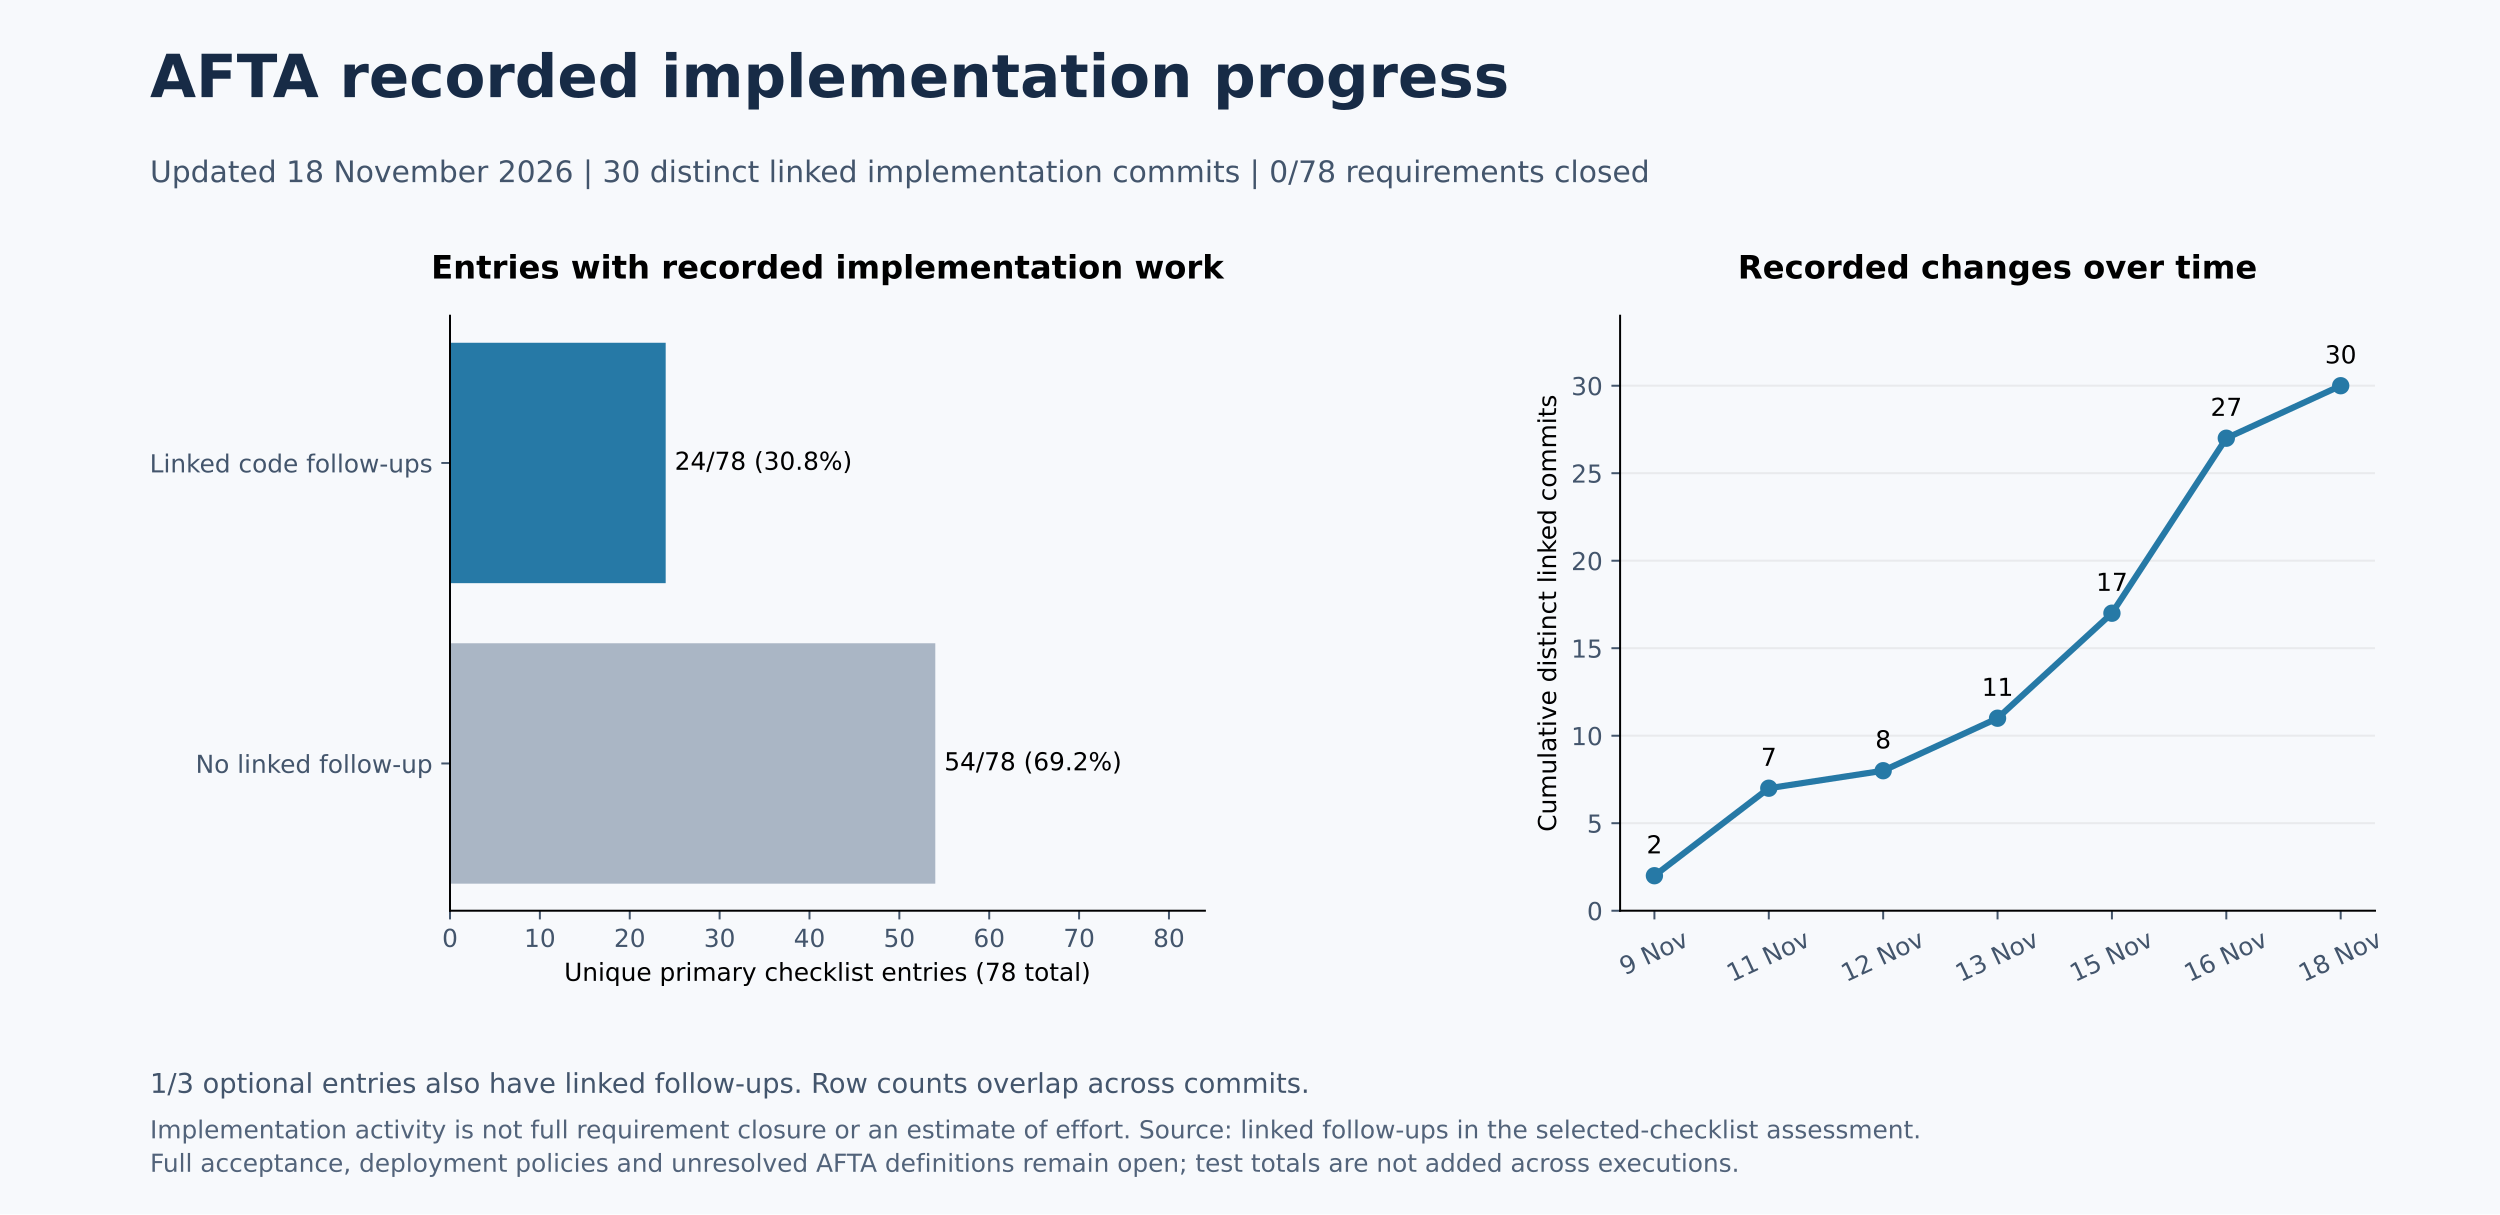
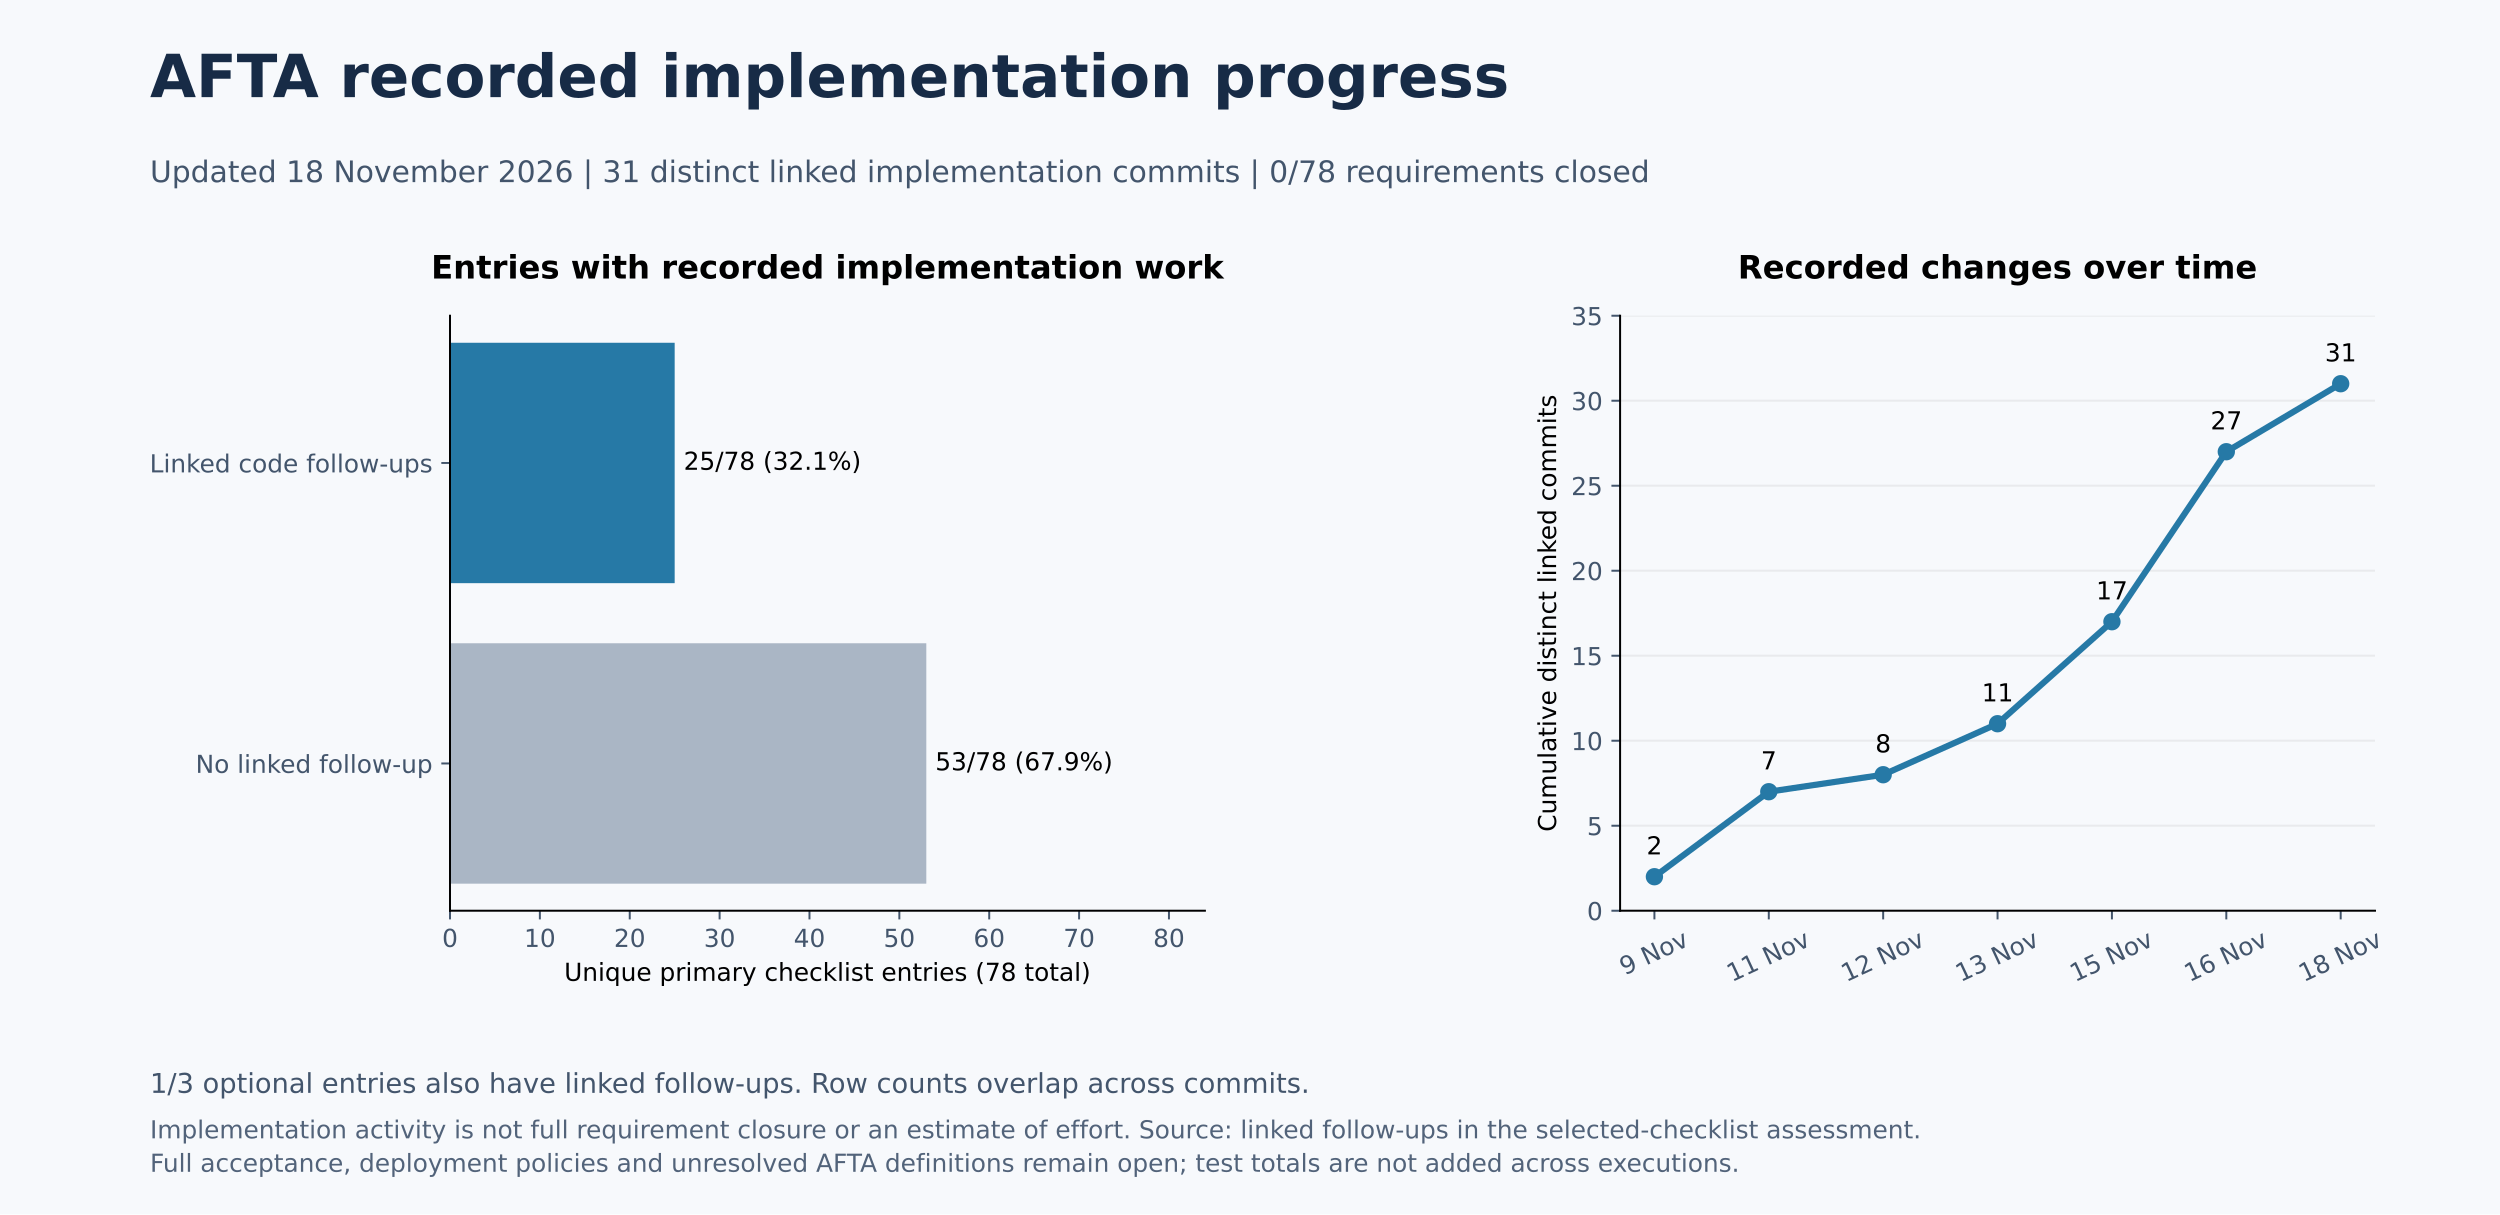
<svg xmlns="http://www.w3.org/2000/svg" xmlns:xlink="http://www.w3.org/1999/xlink" width="1008pt" height="489.6pt" viewBox="0 0 1008 489.6" version="1.1">
  <defs>
    <style type="text/css">*{stroke-linejoin: round; stroke-linecap: butt}</style>
  </defs>
  <g id="figure_1">
    <g id="patch_1">
      <path d="M 0 489.6 L 1008 489.6 L 1008 0 L 0 0 z " style="fill: #f7f9fc" />
    </g>
    <g id="axes_1">
      <g id="patch_2">
        <path d="M 181.44 367.2 L 485.816 367.2 L 485.816 127.296 L 181.44 127.296 z " style="fill: #f7f9fc" />
      </g>
      <g id="patch_3">
-         <path d="M 181.44 138.201 L 268.405 138.201 L 268.405 235.132 L 181.44 235.132 z " clip-path="url(#p8f16b69498)" style="fill: #2679a6" />
+         <path d="M 181.44 138.201 L 272.028 138.201 L 272.028 235.132 L 181.44 235.132 z " clip-path="url(#p7f706a60f4)" style="fill: #2679a6" />
      </g>
      <g id="patch_4">
-         <path d="M 181.44 259.364 L 377.111 259.364 L 377.111 356.295 L 181.44 356.295 z " clip-path="url(#p8f16b69498)" style="fill: #aab6c5" />
+         <path d="M 181.44 259.364 L 373.487 259.364 L 373.487 356.295 L 181.44 356.295 z " clip-path="url(#p7f706a60f4)" style="fill: #aab6c5" />
      </g>
      <g id="matplotlib.axis_1">
        <g id="xtick_1">
          <g id="line2d_1">
            <defs>
-               <path id="me49b705b27" d="M 0 0 L 0 3.5 " style="stroke: #43556c; stroke-width: 0.8" />
+               <path id="m93d81cb40e" d="M 0 0 L 0 3.5 " style="stroke: #43556c; stroke-width: 0.8" />
            </defs>
            <g>
-               <use xlink:href="#me49b705b27" x="181.44" y="367.2" style="fill: #43556c; stroke: #43556c; stroke-width: 0.8" />
+               <use xlink:href="#m93d81cb40e" x="181.44" y="367.2" style="fill: #43556c; stroke: #43556c; stroke-width: 0.8" />
            </g>
          </g>
          <g id="text_1">
            <text style="font-size: 10px; font-family: 'DejaVu Sans'; text-anchor: middle; fill: #43556c" x="181.44" y="381.798" transform="rotate(-0 181.44 381.7984)">0</text>
          </g>
        </g>
        <g id="xtick_2">
          <g id="line2d_2">
            <g>
-               <use xlink:href="#me49b705b27" x="217.675" y="367.2" style="fill: #43556c; stroke: #43556c; stroke-width: 0.8" />
+               <use xlink:href="#m93d81cb40e" x="217.675" y="367.2" style="fill: #43556c; stroke: #43556c; stroke-width: 0.8" />
            </g>
          </g>
          <g id="text_2">
            <text style="font-size: 10px; font-family: 'DejaVu Sans'; text-anchor: middle; fill: #43556c" x="217.675" y="381.798" transform="rotate(-0 217.6753 381.7984)">10</text>
          </g>
        </g>
        <g id="xtick_3">
          <g id="line2d_3">
            <g>
-               <use xlink:href="#me49b705b27" x="253.911" y="367.2" style="fill: #43556c; stroke: #43556c; stroke-width: 0.8" />
+               <use xlink:href="#m93d81cb40e" x="253.911" y="367.2" style="fill: #43556c; stroke: #43556c; stroke-width: 0.8" />
            </g>
          </g>
          <g id="text_3">
            <text style="font-size: 10px; font-family: 'DejaVu Sans'; text-anchor: middle; fill: #43556c" x="253.911" y="381.798" transform="rotate(-0 253.9106 381.7984)">20</text>
          </g>
        </g>
        <g id="xtick_4">
          <g id="line2d_4">
            <g>
-               <use xlink:href="#me49b705b27" x="290.146" y="367.2" style="fill: #43556c; stroke: #43556c; stroke-width: 0.8" />
+               <use xlink:href="#m93d81cb40e" x="290.146" y="367.2" style="fill: #43556c; stroke: #43556c; stroke-width: 0.8" />
            </g>
          </g>
          <g id="text_4">
            <text style="font-size: 10px; font-family: 'DejaVu Sans'; text-anchor: middle; fill: #43556c" x="290.146" y="381.798" transform="rotate(-0 290.1459 381.7984)">30</text>
          </g>
        </g>
        <g id="xtick_5">
          <g id="line2d_5">
            <g>
-               <use xlink:href="#me49b705b27" x="326.381" y="367.2" style="fill: #43556c; stroke: #43556c; stroke-width: 0.8" />
+               <use xlink:href="#m93d81cb40e" x="326.381" y="367.2" style="fill: #43556c; stroke: #43556c; stroke-width: 0.8" />
            </g>
          </g>
          <g id="text_5">
            <text style="font-size: 10px; font-family: 'DejaVu Sans'; text-anchor: middle; fill: #43556c" x="326.381" y="381.798" transform="rotate(-0 326.3812 381.7984)">40</text>
          </g>
        </g>
        <g id="xtick_6">
          <g id="line2d_6">
            <g>
-               <use xlink:href="#me49b705b27" x="362.616" y="367.2" style="fill: #43556c; stroke: #43556c; stroke-width: 0.8" />
+               <use xlink:href="#m93d81cb40e" x="362.616" y="367.2" style="fill: #43556c; stroke: #43556c; stroke-width: 0.8" />
            </g>
          </g>
          <g id="text_6">
            <text style="font-size: 10px; font-family: 'DejaVu Sans'; text-anchor: middle; fill: #43556c" x="362.616" y="381.798" transform="rotate(-0 362.6165 381.7984)">50</text>
          </g>
        </g>
        <g id="xtick_7">
          <g id="line2d_7">
            <g>
-               <use xlink:href="#me49b705b27" x="398.852" y="367.2" style="fill: #43556c; stroke: #43556c; stroke-width: 0.8" />
+               <use xlink:href="#m93d81cb40e" x="398.852" y="367.2" style="fill: #43556c; stroke: #43556c; stroke-width: 0.8" />
            </g>
          </g>
          <g id="text_7">
            <text style="font-size: 10px; font-family: 'DejaVu Sans'; text-anchor: middle; fill: #43556c" x="398.852" y="381.798" transform="rotate(-0 398.8518 381.7984)">60</text>
          </g>
        </g>
        <g id="xtick_8">
          <g id="line2d_8">
            <g>
-               <use xlink:href="#me49b705b27" x="435.087" y="367.2" style="fill: #43556c; stroke: #43556c; stroke-width: 0.8" />
+               <use xlink:href="#m93d81cb40e" x="435.087" y="367.2" style="fill: #43556c; stroke: #43556c; stroke-width: 0.8" />
            </g>
          </g>
          <g id="text_8">
            <text style="font-size: 10px; font-family: 'DejaVu Sans'; text-anchor: middle; fill: #43556c" x="435.087" y="381.798" transform="rotate(-0 435.0871 381.7984)">70</text>
          </g>
        </g>
        <g id="xtick_9">
          <g id="line2d_9">
            <g>
-               <use xlink:href="#me49b705b27" x="471.322" y="367.2" style="fill: #43556c; stroke: #43556c; stroke-width: 0.8" />
+               <use xlink:href="#m93d81cb40e" x="471.322" y="367.2" style="fill: #43556c; stroke: #43556c; stroke-width: 0.8" />
            </g>
          </g>
          <g id="text_9">
            <text style="font-size: 10px; font-family: 'DejaVu Sans'; text-anchor: middle; fill: #43556c" x="471.322" y="381.798" transform="rotate(-0 471.3224 381.7984)">80</text>
          </g>
        </g>
        <g id="text_10">
          <text style="font-size: 10px; font-family: 'DejaVu Sans'; text-anchor: middle" x="333.628" y="395.477" transform="rotate(-0 333.6282 395.4766)">Unique primary checklist entries (78 total)</text>
        </g>
      </g>
      <g id="matplotlib.axis_2">
        <g id="ytick_1">
          <g id="line2d_10">
            <defs>
-               <path id="m406dd0d872" d="M 0 0 L -3.5 0 " style="stroke: #43556c; stroke-width: 0.8" />
+               <path id="m6e1f04b1f6" d="M 0 0 L -3.5 0 " style="stroke: #43556c; stroke-width: 0.8" />
            </defs>
            <g>
-               <use xlink:href="#m406dd0d872" x="181.44" y="186.666" style="fill: #43556c; stroke: #43556c; stroke-width: 0.8" />
+               <use xlink:href="#m6e1f04b1f6" x="181.44" y="186.666" style="fill: #43556c; stroke: #43556c; stroke-width: 0.8" />
            </g>
          </g>
          <g id="text_11">
            <text style="font-size: 10px; font-family: 'DejaVu Sans'; text-anchor: end; fill: #43556c" x="174.44" y="190.465" transform="rotate(-0 174.44 190.4654)">Linked code follow-ups</text>
          </g>
        </g>
        <g id="ytick_2">
          <g id="line2d_11">
            <g>
-               <use xlink:href="#m406dd0d872" x="181.44" y="307.83" style="fill: #43556c; stroke: #43556c; stroke-width: 0.8" />
+               <use xlink:href="#m6e1f04b1f6" x="181.44" y="307.83" style="fill: #43556c; stroke: #43556c; stroke-width: 0.8" />
            </g>
          </g>
          <g id="text_12">
            <text style="font-size: 10px; font-family: 'DejaVu Sans'; text-anchor: end; fill: #43556c" x="174.44" y="311.629" transform="rotate(-0 174.44 311.629)">No linked follow-up</text>
          </g>
        </g>
      </g>
      <g id="patch_5">
        <path d="M 181.44 367.2 L 181.44 127.296 " style="fill: none; stroke: #000000; stroke-width: 0.8; stroke-linejoin: miter; stroke-linecap: square" />
      </g>
      <g id="patch_6">
        <path d="M 181.44 367.2 L 485.816 367.2 " style="fill: none; stroke: #000000; stroke-width: 0.8; stroke-linejoin: miter; stroke-linecap: square" />
      </g>
      <g id="text_13">
-         <text style="font-size: 10px; font-family: 'DejaVu Sans'; text-anchor: start" x="272.028" y="189.426" transform="rotate(-0 272.0282 189.4256)">24/78 (30.8%)</text>
+         <text style="font-size: 10px; font-family: 'DejaVu Sans'; text-anchor: start" x="275.652" y="189.426" transform="rotate(-0 275.6518 189.4256)">25/78 (32.1%)</text>
      </g>
      <g id="text_14">
-         <text style="font-size: 10px; font-family: 'DejaVu Sans'; text-anchor: start" x="380.734" y="310.589" transform="rotate(-0 380.7341 310.5892)">54/78 (69.2%)</text>
+         <text style="font-size: 10px; font-family: 'DejaVu Sans'; text-anchor: start" x="377.111" y="310.589" transform="rotate(-0 377.1106 310.5892)">53/78 (67.9%)</text>
      </g>
      <g id="text_15">
        <text style="font-weight: 700; font-size: 13px; font-family: 'DejaVu Sans'; text-anchor: middle" x="333.628" y="112.296" transform="rotate(-0 333.6282 112.296)">Entries with recorded implementation work</text>
      </g>
    </g>
    <g id="axes_2">
      <g id="patch_7">
        <path d="M 653.224 367.2 L 957.6 367.2 L 957.6 127.296 L 653.224 127.296 z " style="fill: #f7f9fc" />
      </g>
      <g id="matplotlib.axis_3">
        <g id="xtick_10">
          <g id="line2d_12">
            <g>
-               <use xlink:href="#me49b705b27" x="667.059" y="367.2" style="fill: #43556c; stroke: #43556c; stroke-width: 0.8" />
+               <use xlink:href="#m93d81cb40e" x="667.059" y="367.2" style="fill: #43556c; stroke: #43556c; stroke-width: 0.8" />
            </g>
          </g>
          <g id="text_16">
            <text style="font-size: 10px; font-family: 'DejaVu Sans'; fill: #43556c" transform="translate(655.0566 393.3675) rotate(-25)">9 Nov</text>
          </g>
        </g>
        <g id="xtick_11">
          <g id="line2d_13">
            <g>
-               <use xlink:href="#me49b705b27" x="713.176" y="367.2" style="fill: #43556c; stroke: #43556c; stroke-width: 0.8" />
+               <use xlink:href="#m93d81cb40e" x="713.176" y="367.2" style="fill: #43556c; stroke: #43556c; stroke-width: 0.8" />
            </g>
          </g>
          <g id="text_17">
            <text style="font-size: 10px; font-family: 'DejaVu Sans'; fill: #43556c" transform="translate(698.2911 396.0565) rotate(-25)">11 Nov</text>
          </g>
        </g>
        <g id="xtick_12">
          <g id="line2d_14">
            <g>
-               <use xlink:href="#me49b705b27" x="759.294" y="367.2" style="fill: #43556c; stroke: #43556c; stroke-width: 0.8" />
+               <use xlink:href="#m93d81cb40e" x="759.294" y="367.2" style="fill: #43556c; stroke: #43556c; stroke-width: 0.8" />
            </g>
          </g>
          <g id="text_18">
            <text style="font-size: 10px; font-family: 'DejaVu Sans'; fill: #43556c" transform="translate(744.4087 396.0565) rotate(-25)">12 Nov</text>
          </g>
        </g>
        <g id="xtick_13">
          <g id="line2d_15">
            <g>
-               <use xlink:href="#me49b705b27" x="805.412" y="367.2" style="fill: #43556c; stroke: #43556c; stroke-width: 0.8" />
+               <use xlink:href="#m93d81cb40e" x="805.412" y="367.2" style="fill: #43556c; stroke: #43556c; stroke-width: 0.8" />
            </g>
          </g>
          <g id="text_19">
            <text style="font-size: 10px; font-family: 'DejaVu Sans'; fill: #43556c" transform="translate(790.5264 396.0565) rotate(-25)">13 Nov</text>
          </g>
        </g>
        <g id="xtick_14">
          <g id="line2d_16">
            <g>
-               <use xlink:href="#me49b705b27" x="851.529" y="367.2" style="fill: #43556c; stroke: #43556c; stroke-width: 0.8" />
+               <use xlink:href="#m93d81cb40e" x="851.529" y="367.2" style="fill: #43556c; stroke: #43556c; stroke-width: 0.8" />
            </g>
          </g>
          <g id="text_20">
            <text style="font-size: 10px; font-family: 'DejaVu Sans'; fill: #43556c" transform="translate(836.644 396.0565) rotate(-25)">15 Nov</text>
          </g>
        </g>
        <g id="xtick_15">
          <g id="line2d_17">
            <g>
-               <use xlink:href="#me49b705b27" x="897.647" y="367.2" style="fill: #43556c; stroke: #43556c; stroke-width: 0.8" />
+               <use xlink:href="#m93d81cb40e" x="897.647" y="367.2" style="fill: #43556c; stroke: #43556c; stroke-width: 0.8" />
            </g>
          </g>
          <g id="text_21">
            <text style="font-size: 10px; font-family: 'DejaVu Sans'; fill: #43556c" transform="translate(882.7617 396.0565) rotate(-25)">16 Nov</text>
          </g>
        </g>
        <g id="xtick_16">
          <g id="line2d_18">
            <g>
-               <use xlink:href="#me49b705b27" x="943.765" y="367.2" style="fill: #43556c; stroke: #43556c; stroke-width: 0.8" />
+               <use xlink:href="#m93d81cb40e" x="943.765" y="367.2" style="fill: #43556c; stroke: #43556c; stroke-width: 0.8" />
            </g>
          </g>
          <g id="text_22">
            <text style="font-size: 10px; font-family: 'DejaVu Sans'; fill: #43556c" transform="translate(928.8793 396.0565) rotate(-25)">18 Nov</text>
          </g>
        </g>
      </g>
      <g id="matplotlib.axis_4">
        <g id="ytick_3">
          <g id="line2d_19">
-             <path d="M 653.224 367.2 L 957.6 367.2 " clip-path="url(#p45defa169c)" style="fill: none; stroke: #b0b0b0; stroke-opacity: 0.2; stroke-width: 0.8; stroke-linecap: square" />
+             <path d="M 653.224 367.2 L 957.6 367.2 " clip-path="url(#pec35a4ad43)" style="fill: none; stroke: #b0b0b0; stroke-opacity: 0.2; stroke-width: 0.8; stroke-linecap: square" />
          </g>
          <g id="line2d_20">
            <g>
-               <use xlink:href="#m406dd0d872" x="653.224" y="367.2" style="fill: #43556c; stroke: #43556c; stroke-width: 0.8" />
+               <use xlink:href="#m6e1f04b1f6" x="653.224" y="367.2" style="fill: #43556c; stroke: #43556c; stroke-width: 0.8" />
            </g>
          </g>
          <g id="text_23">
            <text style="font-size: 10px; font-family: 'DejaVu Sans'; text-anchor: end; fill: #43556c" x="646.224" y="370.999" transform="rotate(-0 646.2235 370.9992)">0</text>
          </g>
        </g>
        <g id="ytick_4">
          <g id="line2d_21">
-             <path d="M 653.224 331.92 L 957.6 331.92 " clip-path="url(#p45defa169c)" style="fill: none; stroke: #b0b0b0; stroke-opacity: 0.2; stroke-width: 0.8; stroke-linecap: square" />
+             <path d="M 653.224 332.928 L 957.6 332.928 " clip-path="url(#pec35a4ad43)" style="fill: none; stroke: #b0b0b0; stroke-opacity: 0.2; stroke-width: 0.8; stroke-linecap: square" />
          </g>
          <g id="line2d_22">
            <g>
-               <use xlink:href="#m406dd0d872" x="653.224" y="331.92" style="fill: #43556c; stroke: #43556c; stroke-width: 0.8" />
+               <use xlink:href="#m6e1f04b1f6" x="653.224" y="332.928" style="fill: #43556c; stroke: #43556c; stroke-width: 0.8" />
            </g>
          </g>
          <g id="text_24">
-             <text style="font-size: 10px; font-family: 'DejaVu Sans'; text-anchor: end; fill: #43556c" x="646.224" y="335.719" transform="rotate(-0 646.2235 335.7192)">5</text>
+             <text style="font-size: 10px; font-family: 'DejaVu Sans'; text-anchor: end; fill: #43556c" x="646.224" y="336.727" transform="rotate(-0 646.2235 336.7272)">5</text>
          </g>
        </g>
        <g id="ytick_5">
          <g id="line2d_23">
-             <path d="M 653.224 296.64 L 957.6 296.64 " clip-path="url(#p45defa169c)" style="fill: none; stroke: #b0b0b0; stroke-opacity: 0.2; stroke-width: 0.8; stroke-linecap: square" />
+             <path d="M 653.224 298.656 L 957.6 298.656 " clip-path="url(#pec35a4ad43)" style="fill: none; stroke: #b0b0b0; stroke-opacity: 0.2; stroke-width: 0.8; stroke-linecap: square" />
          </g>
          <g id="line2d_24">
            <g>
-               <use xlink:href="#m406dd0d872" x="653.224" y="296.64" style="fill: #43556c; stroke: #43556c; stroke-width: 0.8" />
+               <use xlink:href="#m6e1f04b1f6" x="653.224" y="298.656" style="fill: #43556c; stroke: #43556c; stroke-width: 0.8" />
            </g>
          </g>
          <g id="text_25">
-             <text style="font-size: 10px; font-family: 'DejaVu Sans'; text-anchor: end; fill: #43556c" x="646.224" y="300.439" transform="rotate(-0 646.2235 300.4392)">10</text>
+             <text style="font-size: 10px; font-family: 'DejaVu Sans'; text-anchor: end; fill: #43556c" x="646.224" y="302.455" transform="rotate(-0 646.2235 302.4552)">10</text>
          </g>
        </g>
        <g id="ytick_6">
          <g id="line2d_25">
-             <path d="M 653.224 261.36 L 957.6 261.36 " clip-path="url(#p45defa169c)" style="fill: none; stroke: #b0b0b0; stroke-opacity: 0.2; stroke-width: 0.8; stroke-linecap: square" />
+             <path d="M 653.224 264.384 L 957.6 264.384 " clip-path="url(#pec35a4ad43)" style="fill: none; stroke: #b0b0b0; stroke-opacity: 0.2; stroke-width: 0.8; stroke-linecap: square" />
          </g>
          <g id="line2d_26">
            <g>
-               <use xlink:href="#m406dd0d872" x="653.224" y="261.36" style="fill: #43556c; stroke: #43556c; stroke-width: 0.8" />
+               <use xlink:href="#m6e1f04b1f6" x="653.224" y="264.384" style="fill: #43556c; stroke: #43556c; stroke-width: 0.8" />
            </g>
          </g>
          <g id="text_26">
-             <text style="font-size: 10px; font-family: 'DejaVu Sans'; text-anchor: end; fill: #43556c" x="646.224" y="265.159" transform="rotate(-0 646.2235 265.1592)">15</text>
+             <text style="font-size: 10px; font-family: 'DejaVu Sans'; text-anchor: end; fill: #43556c" x="646.224" y="268.183" transform="rotate(-0 646.2235 268.1832)">15</text>
          </g>
        </g>
        <g id="ytick_7">
          <g id="line2d_27">
-             <path d="M 653.224 226.08 L 957.6 226.08 " clip-path="url(#p45defa169c)" style="fill: none; stroke: #b0b0b0; stroke-opacity: 0.2; stroke-width: 0.8; stroke-linecap: square" />
+             <path d="M 653.224 230.112 L 957.6 230.112 " clip-path="url(#pec35a4ad43)" style="fill: none; stroke: #b0b0b0; stroke-opacity: 0.2; stroke-width: 0.8; stroke-linecap: square" />
          </g>
          <g id="line2d_28">
            <g>
-               <use xlink:href="#m406dd0d872" x="653.224" y="226.08" style="fill: #43556c; stroke: #43556c; stroke-width: 0.8" />
+               <use xlink:href="#m6e1f04b1f6" x="653.224" y="230.112" style="fill: #43556c; stroke: #43556c; stroke-width: 0.8" />
            </g>
          </g>
          <g id="text_27">
-             <text style="font-size: 10px; font-family: 'DejaVu Sans'; text-anchor: end; fill: #43556c" x="646.224" y="229.879" transform="rotate(-0 646.2235 229.8792)">20</text>
+             <text style="font-size: 10px; font-family: 'DejaVu Sans'; text-anchor: end; fill: #43556c" x="646.224" y="233.911" transform="rotate(-0 646.2235 233.9112)">20</text>
          </g>
        </g>
        <g id="ytick_8">
          <g id="line2d_29">
-             <path d="M 653.224 190.8 L 957.6 190.8 " clip-path="url(#p45defa169c)" style="fill: none; stroke: #b0b0b0; stroke-opacity: 0.2; stroke-width: 0.8; stroke-linecap: square" />
+             <path d="M 653.224 195.84 L 957.6 195.84 " clip-path="url(#pec35a4ad43)" style="fill: none; stroke: #b0b0b0; stroke-opacity: 0.2; stroke-width: 0.8; stroke-linecap: square" />
          </g>
          <g id="line2d_30">
            <g>
-               <use xlink:href="#m406dd0d872" x="653.224" y="190.8" style="fill: #43556c; stroke: #43556c; stroke-width: 0.8" />
+               <use xlink:href="#m6e1f04b1f6" x="653.224" y="195.84" style="fill: #43556c; stroke: #43556c; stroke-width: 0.8" />
            </g>
          </g>
          <g id="text_28">
-             <text style="font-size: 10px; font-family: 'DejaVu Sans'; text-anchor: end; fill: #43556c" x="646.224" y="194.599" transform="rotate(-0 646.2235 194.5992)">25</text>
+             <text style="font-size: 10px; font-family: 'DejaVu Sans'; text-anchor: end; fill: #43556c" x="646.224" y="199.639" transform="rotate(-0 646.2235 199.6392)">25</text>
          </g>
        </g>
        <g id="ytick_9">
          <g id="line2d_31">
-             <path d="M 653.224 155.52 L 957.6 155.52 " clip-path="url(#p45defa169c)" style="fill: none; stroke: #b0b0b0; stroke-opacity: 0.2; stroke-width: 0.8; stroke-linecap: square" />
+             <path d="M 653.224 161.568 L 957.6 161.568 " clip-path="url(#pec35a4ad43)" style="fill: none; stroke: #b0b0b0; stroke-opacity: 0.2; stroke-width: 0.8; stroke-linecap: square" />
          </g>
          <g id="line2d_32">
            <g>
-               <use xlink:href="#m406dd0d872" x="653.224" y="155.52" style="fill: #43556c; stroke: #43556c; stroke-width: 0.8" />
+               <use xlink:href="#m6e1f04b1f6" x="653.224" y="161.568" style="fill: #43556c; stroke: #43556c; stroke-width: 0.8" />
            </g>
          </g>
          <g id="text_29">
-             <text style="font-size: 10px; font-family: 'DejaVu Sans'; text-anchor: end; fill: #43556c" x="646.224" y="159.319" transform="rotate(-0 646.2235 159.3192)">30</text>
-           </g>
-         </g>
-         <g id="text_30">
+             <text style="font-size: 10px; font-family: 'DejaVu Sans'; text-anchor: end; fill: #43556c" x="646.224" y="165.367" transform="rotate(-0 646.2235 165.3672)">30</text>
+           </g>
+         </g>
+         <g id="ytick_10">
+           <g id="line2d_33">
+             <path d="M 653.224 127.296 L 957.6 127.296 " clip-path="url(#pec35a4ad43)" style="fill: none; stroke: #b0b0b0; stroke-opacity: 0.2; stroke-width: 0.8; stroke-linecap: square" />
+           </g>
+           <g id="line2d_34">
+             <g>
+               <use xlink:href="#m6e1f04b1f6" x="653.224" y="127.296" style="fill: #43556c; stroke: #43556c; stroke-width: 0.8" />
+             </g>
+           </g>
+           <g id="text_30">
+             <text style="font-size: 10px; font-family: 'DejaVu Sans'; text-anchor: end; fill: #43556c" x="646.224" y="131.095" transform="rotate(-0 646.2235 131.0952)">35</text>
+           </g>
+         </g>
+         <g id="text_31">
          <text style="font-size: 10px; font-family: 'DejaVu Sans'; text-anchor: middle" x="627.419" y="247.248" transform="rotate(-90 627.4188 247.248)">Cumulative distinct linked commits</text>
        </g>
      </g>
-       <g id="line2d_33">
-         <path d="M 667.059 353.088 L 713.176 317.808 L 759.294 310.752 L 805.412 289.584 L 851.529 247.248 L 897.647 176.688 L 943.765 155.52 " clip-path="url(#p45defa169c)" style="fill: none; stroke: #2679a6; stroke-width: 2.5; stroke-linecap: square" />
+       <g id="line2d_35">
+         <path d="M 667.059 353.491 L 713.176 319.219 L 759.294 312.365 L 805.412 291.802 L 851.529 250.675 L 897.647 182.131 L 943.765 154.714 " clip-path="url(#pec35a4ad43)" style="fill: none; stroke: #2679a6; stroke-width: 2.5; stroke-linecap: square" />
        <defs>
-           <path id="m71b7e109c6" d="M 0 3 C 0.796 3 1.559 2.684 2.121 2.121 C 2.684 1.559 3 0.796 3 0 C 3 -0.796 2.684 -1.559 2.121 -2.121 C 1.559 -2.684 0.796 -3 0 -3 C -0.796 -3 -1.559 -2.684 -2.121 -2.121 C -2.684 -1.559 -3 -0.796 -3 0 C -3 0.796 -2.684 1.559 -2.121 2.121 C -1.559 2.684 -0.796 3 0 3 z " style="stroke: #2679a6" />
+           <path id="m7a7aaa3d35" d="M 0 3 C 0.796 3 1.559 2.684 2.121 2.121 C 2.684 1.559 3 0.796 3 0 C 3 -0.796 2.684 -1.559 2.121 -2.121 C 1.559 -2.684 0.796 -3 0 -3 C -0.796 -3 -1.559 -2.684 -2.121 -2.121 C -2.684 -1.559 -3 -0.796 -3 0 C -3 0.796 -2.684 1.559 -2.121 2.121 C -1.559 2.684 -0.796 3 0 3 z " style="stroke: #2679a6" />
        </defs>
-         <g clip-path="url(#p45defa169c)">
-           <use xlink:href="#m71b7e109c6" x="667.059" y="353.088" style="fill: #2679a6; stroke: #2679a6" />
-           <use xlink:href="#m71b7e109c6" x="713.176" y="317.808" style="fill: #2679a6; stroke: #2679a6" />
-           <use xlink:href="#m71b7e109c6" x="759.294" y="310.752" style="fill: #2679a6; stroke: #2679a6" />
-           <use xlink:href="#m71b7e109c6" x="805.412" y="289.584" style="fill: #2679a6; stroke: #2679a6" />
-           <use xlink:href="#m71b7e109c6" x="851.529" y="247.248" style="fill: #2679a6; stroke: #2679a6" />
-           <use xlink:href="#m71b7e109c6" x="897.647" y="176.688" style="fill: #2679a6; stroke: #2679a6" />
-           <use xlink:href="#m71b7e109c6" x="943.765" y="155.52" style="fill: #2679a6; stroke: #2679a6" />
+         <g clip-path="url(#pec35a4ad43)">
+           <use xlink:href="#m7a7aaa3d35" x="667.059" y="353.491" style="fill: #2679a6; stroke: #2679a6" />
+           <use xlink:href="#m7a7aaa3d35" x="713.176" y="319.219" style="fill: #2679a6; stroke: #2679a6" />
+           <use xlink:href="#m7a7aaa3d35" x="759.294" y="312.365" style="fill: #2679a6; stroke: #2679a6" />
+           <use xlink:href="#m7a7aaa3d35" x="805.412" y="291.802" style="fill: #2679a6; stroke: #2679a6" />
+           <use xlink:href="#m7a7aaa3d35" x="851.529" y="250.675" style="fill: #2679a6; stroke: #2679a6" />
+           <use xlink:href="#m7a7aaa3d35" x="897.647" y="182.131" style="fill: #2679a6; stroke: #2679a6" />
+           <use xlink:href="#m7a7aaa3d35" x="943.765" y="154.714" style="fill: #2679a6; stroke: #2679a6" />
        </g>
      </g>
      <g id="patch_8">
        <path d="M 653.224 367.2 L 653.224 127.296 " style="fill: none; stroke: #000000; stroke-width: 0.8; stroke-linejoin: miter; stroke-linecap: square" />
      </g>
      <g id="patch_9">
        <path d="M 653.224 367.2 L 957.6 367.2 " style="fill: none; stroke: #000000; stroke-width: 0.8; stroke-linejoin: miter; stroke-linecap: square" />
      </g>
-       <g id="text_31">
-         <text style="font-size: 10px; font-family: 'DejaVu Sans'; text-anchor: middle" x="667.059" y="344.088" transform="rotate(-0 667.0588 344.088)">2</text>
-       </g>
      <g id="text_32">
-         <text style="font-size: 10px; font-family: 'DejaVu Sans'; text-anchor: middle" x="713.176" y="308.808" transform="rotate(-0 713.1765 308.808)">7</text>
+         <text style="font-size: 10px; font-family: 'DejaVu Sans'; text-anchor: middle" x="667.059" y="344.491" transform="rotate(-0 667.0588 344.4912)">2</text>
      </g>
      <g id="text_33">
-         <text style="font-size: 10px; font-family: 'DejaVu Sans'; text-anchor: middle" x="759.294" y="301.752" transform="rotate(-0 759.2941 301.752)">8</text>
+         <text style="font-size: 10px; font-family: 'DejaVu Sans'; text-anchor: middle" x="713.176" y="310.219" transform="rotate(-0 713.1765 310.2192)">7</text>
      </g>
      <g id="text_34">
-         <text style="font-size: 10px; font-family: 'DejaVu Sans'; text-anchor: middle" x="805.412" y="280.584" transform="rotate(-0 805.4118 280.584)">11</text>
+         <text style="font-size: 10px; font-family: 'DejaVu Sans'; text-anchor: middle" x="759.294" y="303.365" transform="rotate(-0 759.2941 303.3648)">8</text>
      </g>
      <g id="text_35">
-         <text style="font-size: 10px; font-family: 'DejaVu Sans'; text-anchor: middle" x="851.529" y="238.248" transform="rotate(-0 851.5294 238.248)">17</text>
+         <text style="font-size: 10px; font-family: 'DejaVu Sans'; text-anchor: middle" x="805.412" y="282.802" transform="rotate(-0 805.4118 282.8016)">11</text>
      </g>
      <g id="text_36">
-         <text style="font-size: 10px; font-family: 'DejaVu Sans'; text-anchor: middle" x="897.647" y="167.688" transform="rotate(-0 897.6471 167.688)">27</text>
+         <text style="font-size: 10px; font-family: 'DejaVu Sans'; text-anchor: middle" x="851.529" y="241.675" transform="rotate(-0 851.5294 241.6752)">17</text>
      </g>
      <g id="text_37">
-         <text style="font-size: 10px; font-family: 'DejaVu Sans'; text-anchor: middle" x="943.765" y="146.52" transform="rotate(-0 943.7647 146.52)">30</text>
+         <text style="font-size: 10px; font-family: 'DejaVu Sans'; text-anchor: middle" x="897.647" y="173.131" transform="rotate(-0 897.6471 173.1312)">27</text>
      </g>
      <g id="text_38">
+         <text style="font-size: 10px; font-family: 'DejaVu Sans'; text-anchor: middle" x="943.765" y="145.714" transform="rotate(-0 943.7647 145.7136)">31</text>
+       </g>
+       <g id="text_39">
        <text style="font-weight: 700; font-size: 13px; font-family: 'DejaVu Sans'; text-anchor: middle" x="805.412" y="112.296" transform="rotate(-0 805.4118 112.296)">Recorded changes over time</text>
      </g>
    </g>
-     <g id="text_39">
+     <g id="text_40">
      <text style="font-weight: 700; font-size: 24px; font-family: 'DejaVu Sans'; text-anchor: start; fill: #172b46" x="60.48" y="39.168" transform="rotate(-0 60.48 39.168)">AFTA recorded implementation progress</text>
    </g>
-     <g id="text_40">
-       <text style="font-size: 12px; font-family: 'DejaVu Sans'; text-anchor: start; fill: #43556c" x="60.48" y="73.44" transform="rotate(-0 60.48 73.44)">Updated 18 November 2026 | 30 distinct linked implementation commits | 0/78 requirements closed</text>
-     </g>
    <g id="text_41">
+       <text style="font-size: 12px; font-family: 'DejaVu Sans'; text-anchor: start; fill: #43556c" x="60.48" y="73.44" transform="rotate(-0 60.48 73.44)">Updated 18 November 2026 | 31 distinct linked implementation commits | 0/78 requirements closed</text>
+     </g>
+     <g id="text_42">
      <text style="font-size: 11px; font-family: 'DejaVu Sans'; text-anchor: start; fill: #43556c" x="60.48" y="440.64" transform="rotate(-0 60.48 440.64)">1/3 optional entries also have linked follow-ups. Row counts overlap across commits.</text>
    </g>
-     <g id="text_42">
+     <g id="text_43">
      <text style="font-size: 10px; font-family: 'DejaVu Sans'; fill: #52637a" transform="translate(60.48 458.9867)">Implementation activity is not full requirement closure or an estimate of effort. Source: linked follow-ups in the selected-checklist assessment.</text>
      <text style="font-size: 10px; font-family: 'DejaVu Sans'; fill: #52637a" transform="translate(60.48 472.464)">Full acceptance, deployment policies and unresolved AFTA definitions remain open; test totals are not added across executions.</text>
    </g>
  </g>
  <defs>
-     <clipPath id="p8f16b69498">
+     <clipPath id="p7f706a60f4">
      <rect x="181.44" y="127.296" width="304.376" height="239.904" />
    </clipPath>
-     <clipPath id="p45defa169c">
+     <clipPath id="pec35a4ad43">
      <rect x="653.224" y="127.296" width="304.376" height="239.904" />
    </clipPath>
  </defs>
</svg>
